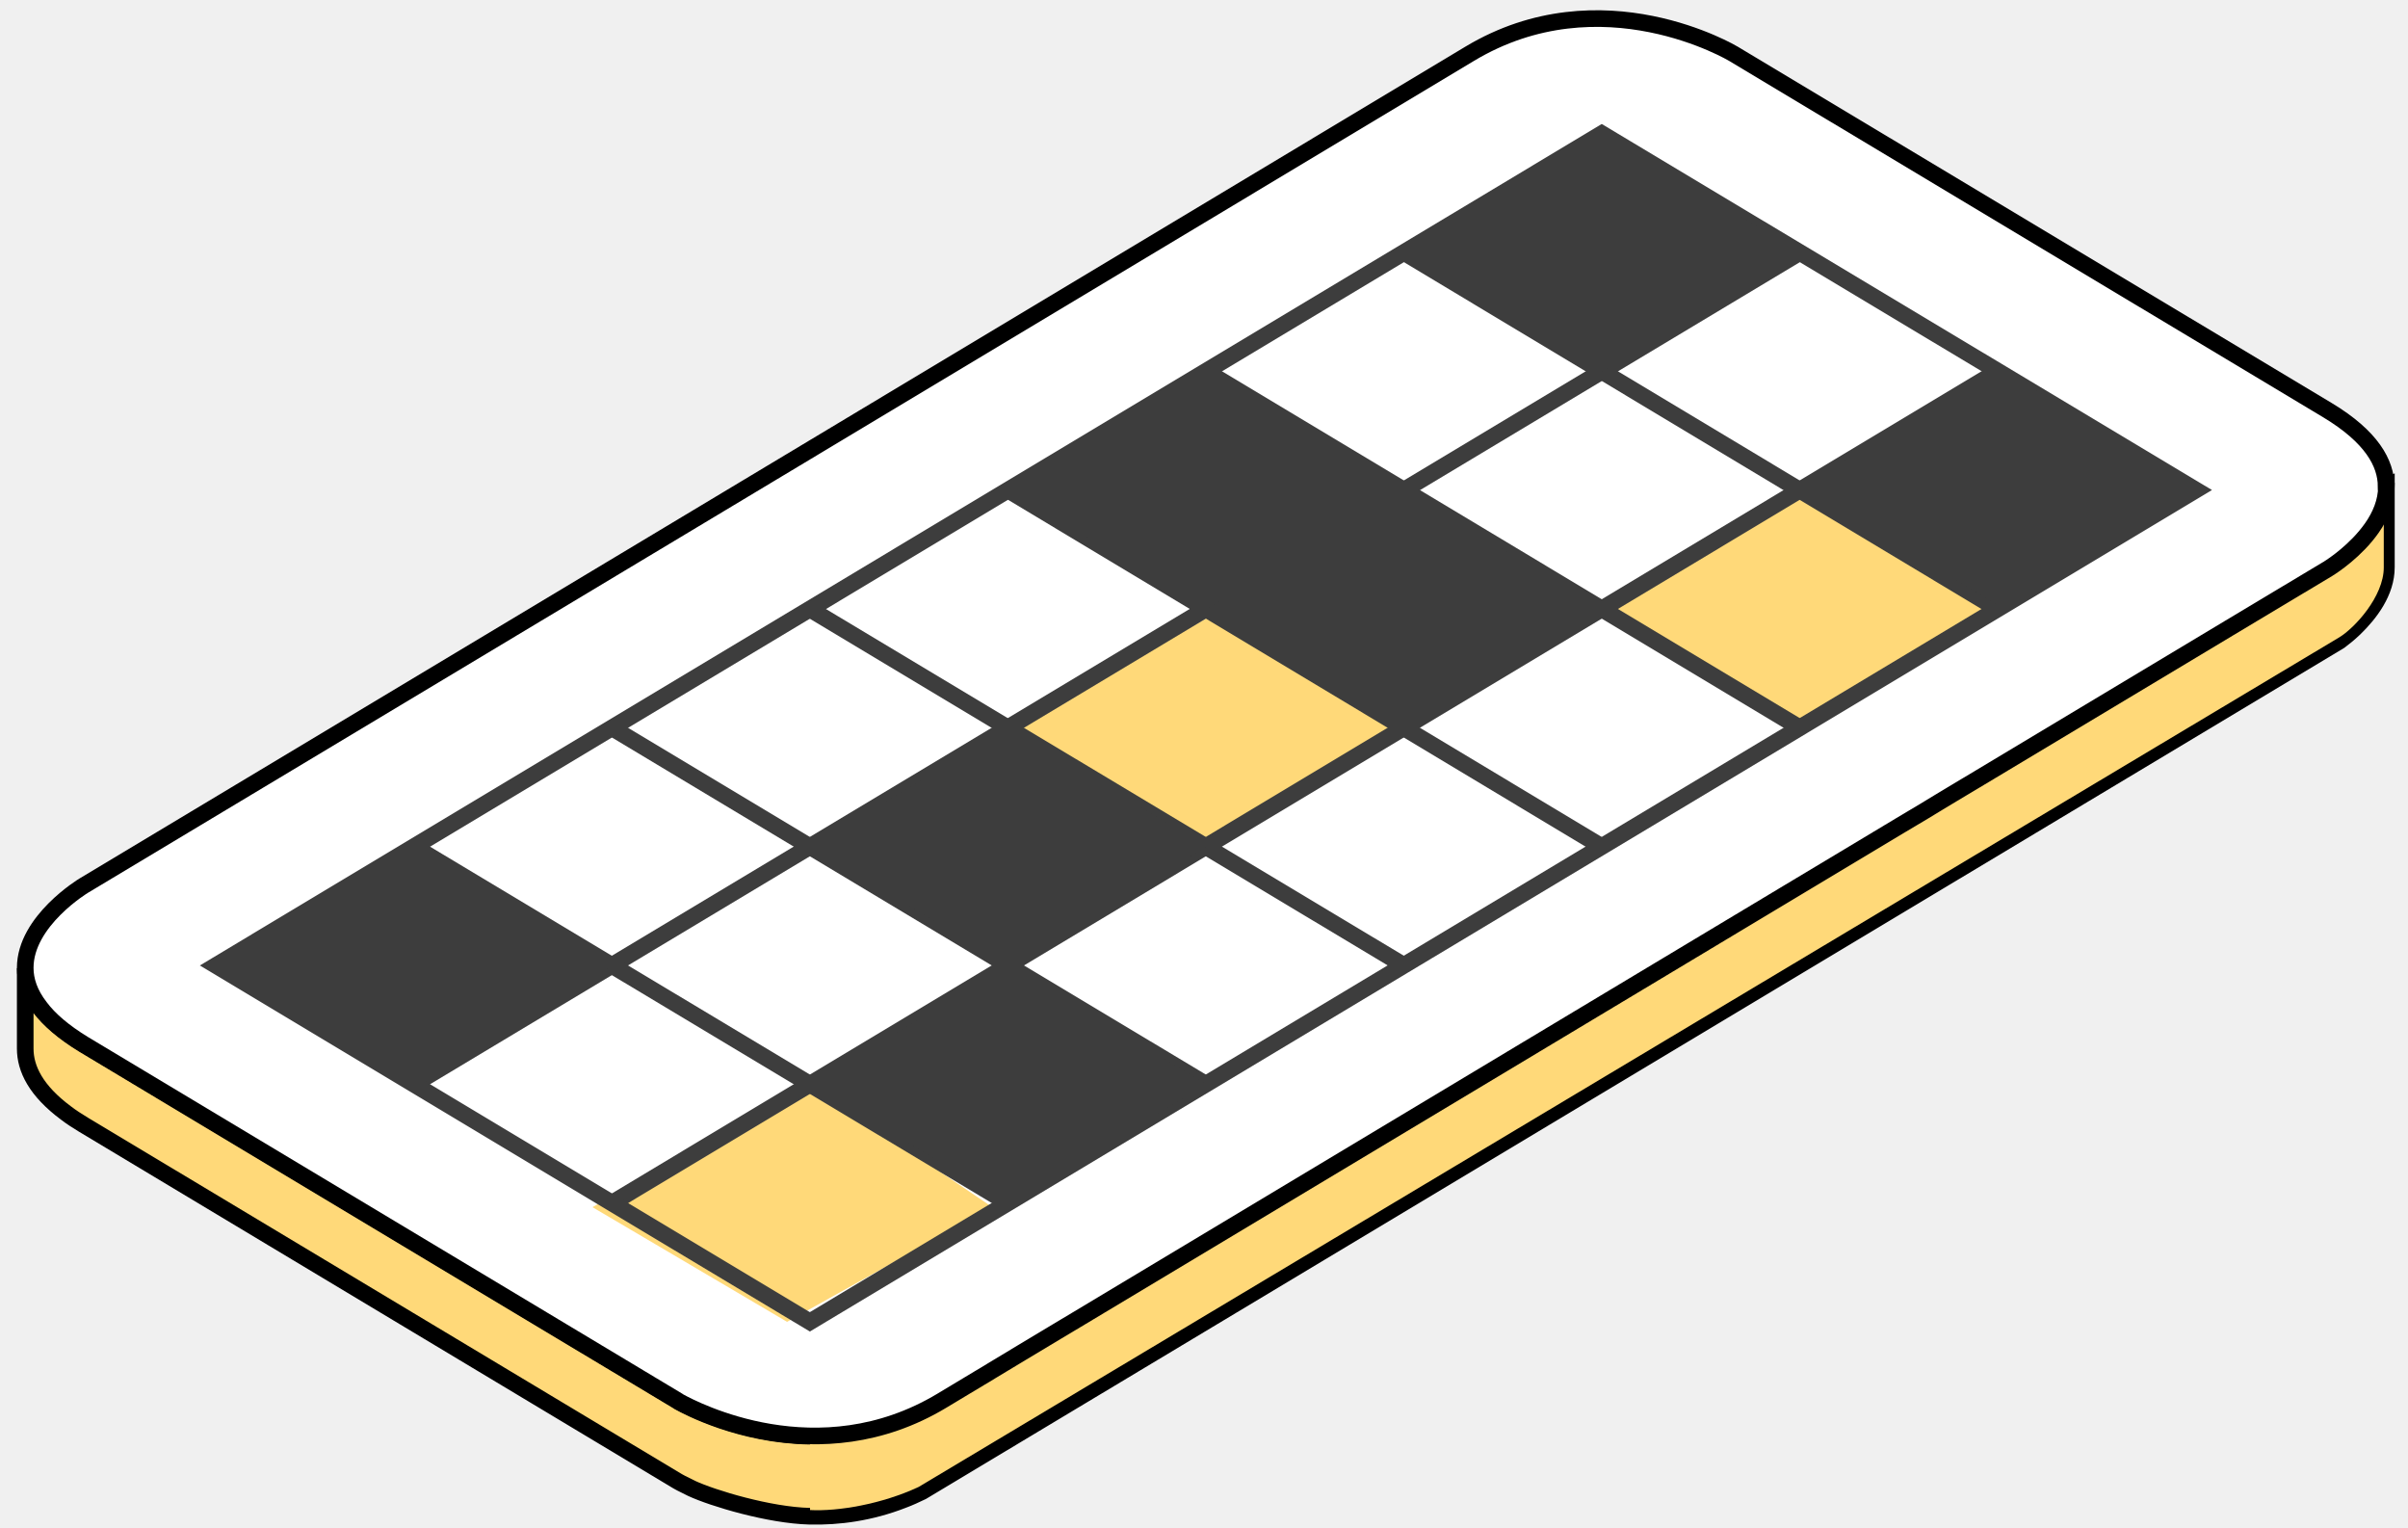
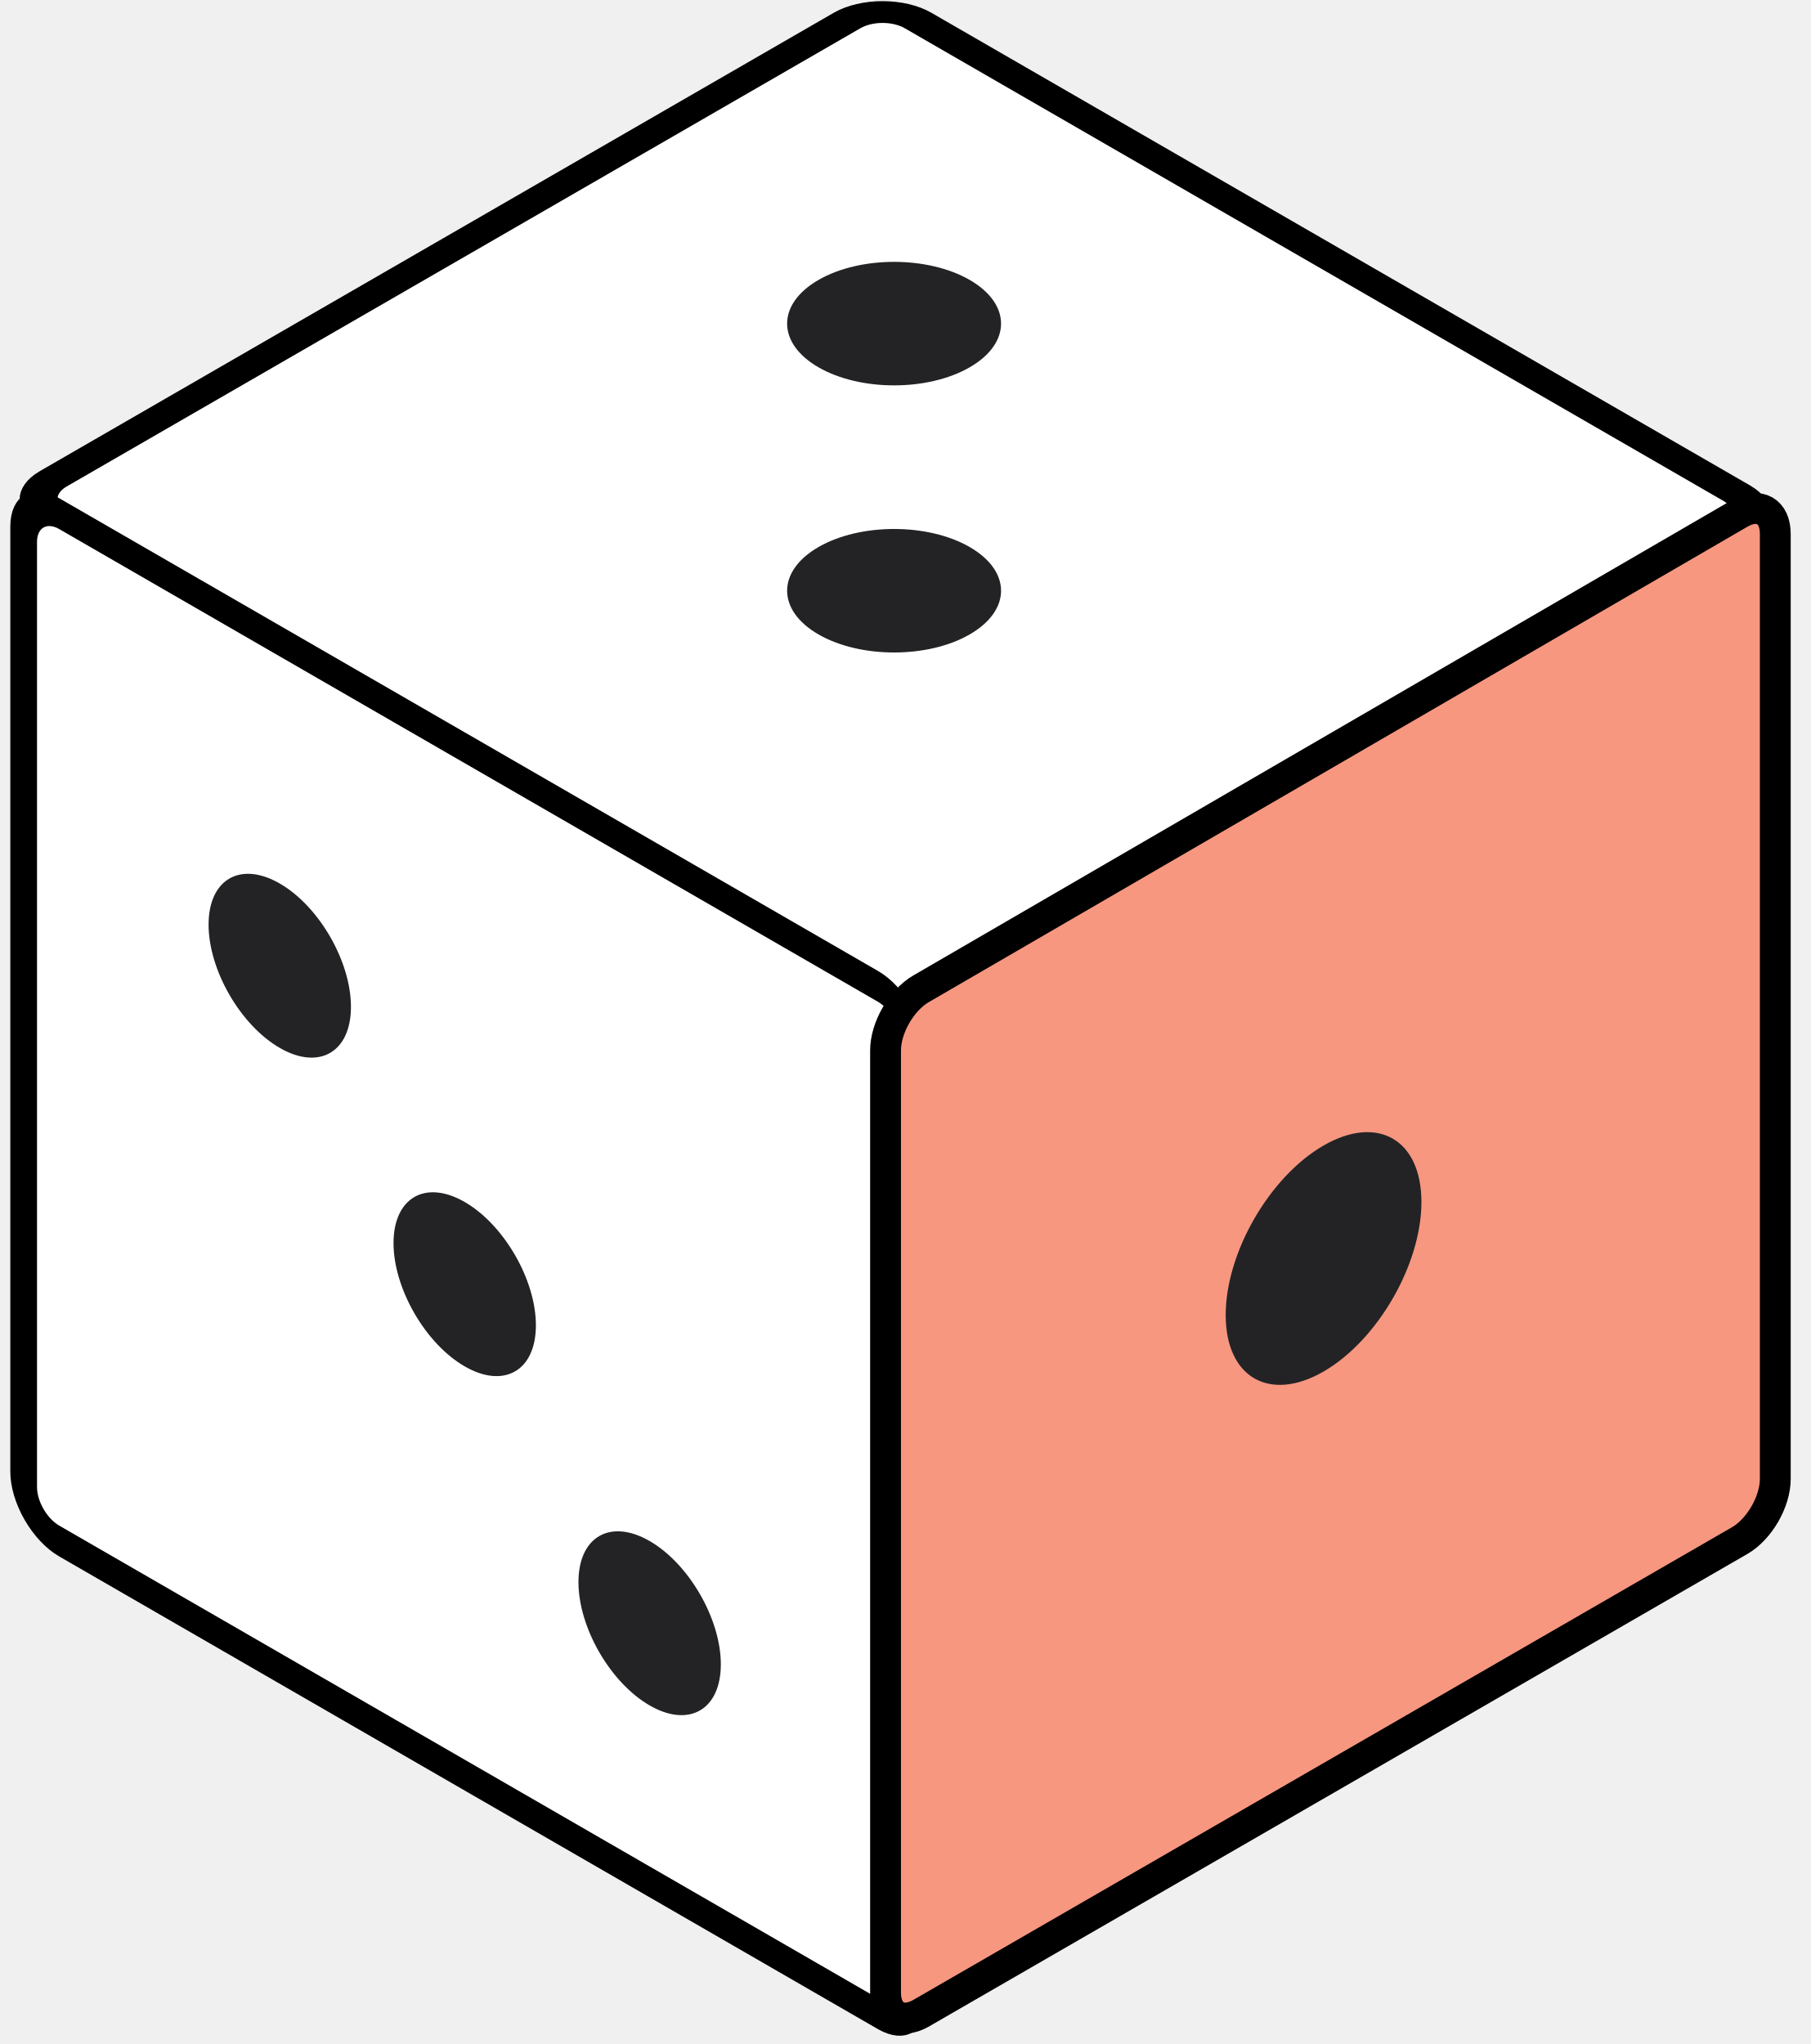
- <svg xmlns="http://www.w3.org/2000/svg" width="82" height="52" viewBox="0 0 82 52" fill="none">
-   <path d="M81.264 16.571V19.313C81.264 20.157 80.701 20.889 80.178 21.395C80.001 21.564 79.824 21.709 79.671 21.822L31.397 50.783C31.18 50.888 30.971 50.984 30.754 51.065C29.644 51.499 28.559 51.644 27.57 51.62C26.193 51.586 24.273 51.008 23.549 50.671C23.244 50.526 23.075 50.429 23.075 50.429C23.075 50.429 7.348 40.99 2.853 38.297C2.628 38.16 2.427 38.031 2.25 37.895C1.221 37.131 0.859 36.383 0.859 35.699V32.966C0.859 33.392 0.996 33.842 1.35 34.3C1.663 34.711 2.146 35.137 2.845 35.563C7.34 38.264 23.067 47.696 23.067 47.696C23.067 47.696 23.083 47.704 23.115 47.728C23.437 47.905 25.222 48.854 27.562 48.894C28.936 48.918 30.496 48.636 32.056 47.696C32.338 47.527 32.764 47.27 33.327 46.932C33.463 46.843 33.616 46.763 33.769 46.667C34.388 46.297 35.144 45.846 35.988 45.332L36.647 44.938C43.24 40.982 55.156 33.834 64.708 28.101L65.504 27.627C65.826 27.434 66.148 27.241 66.461 27.048L67.402 26.485C74.204 22.401 79.253 19.377 79.253 19.377C79.253 19.377 79.254 19.377 79.278 19.361C79.422 19.273 80.218 18.75 80.757 17.978C80.773 17.954 80.789 17.93 80.805 17.898C80.958 17.673 81.079 17.424 81.159 17.166C81.215 16.981 81.248 16.78 81.248 16.579L81.264 16.571Z" fill="#FFD979" stroke="black" stroke-width="0.566" stroke-miterlimit="10" />
-   <path d="M81.175 16.322V19.321C81.175 20.31 80.178 21.387 79.655 21.701L31.284 50.622C30.03 51.209 28.542 51.459 27.585 51.41V48.878C27.867 48.709 32.788 47.254 33.35 46.916C33.487 46.827 33.64 46.747 33.793 46.651C34.412 46.281 35.168 45.83 36.012 45.316L36.671 44.922C43.264 40.966 55.18 33.818 64.732 28.085L65.528 27.611C65.85 27.418 66.171 27.225 66.485 27.032L67.426 26.469C74.228 22.384 79.277 19.361 79.277 19.361C79.277 19.361 79.277 19.361 79.301 19.345C79.446 19.257 80.242 18.734 80.781 17.962C80.797 17.938 80.813 17.914 80.829 17.882C81.078 17.464 81.183 16.796 81.183 16.314L81.175 16.322Z" fill="#FFD979" />
-   <path d="M81.264 16.571C81.264 17.086 81.055 17.568 80.773 17.97C80.234 18.742 79.438 19.265 79.294 19.353C79.278 19.361 79.269 19.369 79.269 19.369C79.269 19.369 74.22 22.392 67.418 26.477L66.477 27.04C66.164 27.233 65.842 27.418 65.52 27.619L64.724 28.093C55.172 33.826 43.257 40.974 36.663 44.93L36.004 45.324C35.152 45.838 34.404 46.281 33.785 46.658C33.632 46.755 33.479 46.843 33.343 46.924C32.78 47.261 32.354 47.519 32.072 47.688C27.859 50.22 23.646 48.001 23.131 47.72C23.099 47.704 23.083 47.688 23.083 47.688C23.083 47.688 7.356 38.248 2.861 35.554C2.162 35.128 1.679 34.71 1.366 34.292C1.004 33.826 0.859 33.376 0.859 32.949C0.859 31.349 2.853 30.151 2.853 30.151C2.853 30.151 45.548 4.535 50.043 1.833C54.537 -0.869 59.032 1.833 59.032 1.833C59.032 1.833 74.767 11.273 79.261 13.966C80.757 14.867 81.255 15.767 81.255 16.563L81.264 16.571Z" fill="white" stroke="black" stroke-width="0.566" stroke-miterlimit="10" />
-   <path d="M41.08 28.674L48.071 24.77L41.897 20.594L34.452 24.77L41.08 28.674Z" fill="#FFD979" />
-   <path d="M26.803 45.002L33.794 41.098L27.62 36.921L20.175 41.098L26.803 45.002Z" fill="#FFD979" />
-   <path d="M61.177 24.634L68.168 20.73L61.995 16.554L54.55 20.73L61.177 24.634Z" fill="#FFD979" />
-   <path d="M14.094 36.913L61.291 8.595" stroke="#3D3D3D" stroke-width="0.566" stroke-miterlimit="10" />
-   <path d="M20.84 40.958L68.029 12.639" stroke="#3D3D3D" stroke-width="0.566" stroke-miterlimit="10" />
-   <path d="M14.094 28.825L34.324 40.958" stroke="#3D3D3D" stroke-width="0.566" stroke-miterlimit="10" />
-   <path d="M20.84 24.78L41.062 36.913" stroke="#3D3D3D" stroke-width="0.566" stroke-miterlimit="10" />
-   <path d="M27.578 20.736L47.807 32.869" stroke="#3D3D3D" stroke-width="0.566" stroke-miterlimit="10" />
-   <path d="M34.324 16.684L54.545 28.825" stroke="#3D3D3D" stroke-width="0.566" stroke-miterlimit="10" />
-   <path d="M41.062 12.639L61.291 24.78" stroke="#3D3D3D" stroke-width="0.566" stroke-miterlimit="10" />
-   <path d="M47.808 8.595L68.029 20.736" stroke="#3D3D3D" stroke-width="0.566" stroke-miterlimit="10" />
-   <path d="M7.356 32.869L54.545 4.551L74.775 16.683L27.578 45.002L7.356 32.869Z" stroke="#3D3D3D" stroke-width="0.566" stroke-miterlimit="10" />
-   <path d="M7.356 32.869L14.094 28.825L20.84 32.869L14.094 36.913L7.356 32.869Z" fill="#3D3D3D" />
-   <path d="M27.578 28.825L34.324 24.78L41.061 28.825L34.324 32.869L27.578 28.825Z" fill="#3D3D3D" />
-   <path d="M27.578 36.913L34.324 32.869L41.061 36.913L34.324 40.958L27.578 36.913Z" fill="#3D3D3D" />
-   <path d="M41.062 20.736L47.808 16.684L54.545 20.736L47.808 24.78L41.062 20.736Z" fill="#3D3D3D" />
-   <path d="M34.324 16.683L41.062 12.639L47.807 16.683L41.062 20.736L34.324 16.683Z" fill="#3D3D3D" />
-   <path d="M47.808 8.595L54.546 4.551L61.292 8.595L54.546 12.639L47.808 8.595Z" fill="#3D3D3D" />
-   <path d="M61.291 16.571L68.029 12.519L74.775 16.571L68.029 20.615L61.291 16.571Z" fill="#3D3D3D" />
+ <svg xmlns="http://www.w3.org/2000/svg" width="62" height="70" viewBox="0 0 62 70" fill="none">
+   <rect width="34.203" height="35.184" rx="1.407" transform="matrix(0.866025 -0.5 0.866025 0.5 0.604004 17.1018)" fill="white" stroke="black" stroke-width="1.056" stroke-linejoin="bevel" />
+   <rect width="35.184" height="35.184" rx="1.407" transform="matrix(0.866025 0.5 -2.20305e-08 1 0.810547 16.8879)" fill="white" stroke="black" stroke-width="1.056" />
+   <path d="M30.327 35.972C30.327 35.196 30.871 34.253 31.542 33.863L59.575 17.583C60.249 17.191 60.797 17.506 60.797 18.285L60.797 50.649C60.797 51.426 60.251 52.372 59.578 52.76L31.546 68.945C30.873 69.333 30.327 69.018 30.327 68.241L30.327 35.972Z" fill="#F79780" stroke="black" stroke-width="1.056" stroke-linejoin="round" />
+   <circle r="3.87" transform="matrix(0.866025 -0.5 2.20305e-08 1 45.327 43.0999)" fill="#232326" />
+   <circle r="2.991" transform="matrix(0.866025 -0.5 0.866025 0.5 30.6193 11.0828)" fill="#232326" />
+   <circle r="2.991" transform="matrix(0.866025 -0.5 0.866025 0.5 30.6193 20.2305)" fill="#232326" />
+   <circle r="2.815" transform="matrix(0.866025 0.5 -2.20305e-08 1 15.9146 43.9794)" fill="#232326" />
+   <circle r="2.815" transform="matrix(0.866025 0.5 -2.20305e-08 1 22.2479 55.5902)" fill="#232326" />
+   <circle r="2.815" transform="matrix(0.866025 0.5 -2.20305e-08 1 9.5809 33.0726)" fill="#232326" />
</svg>
